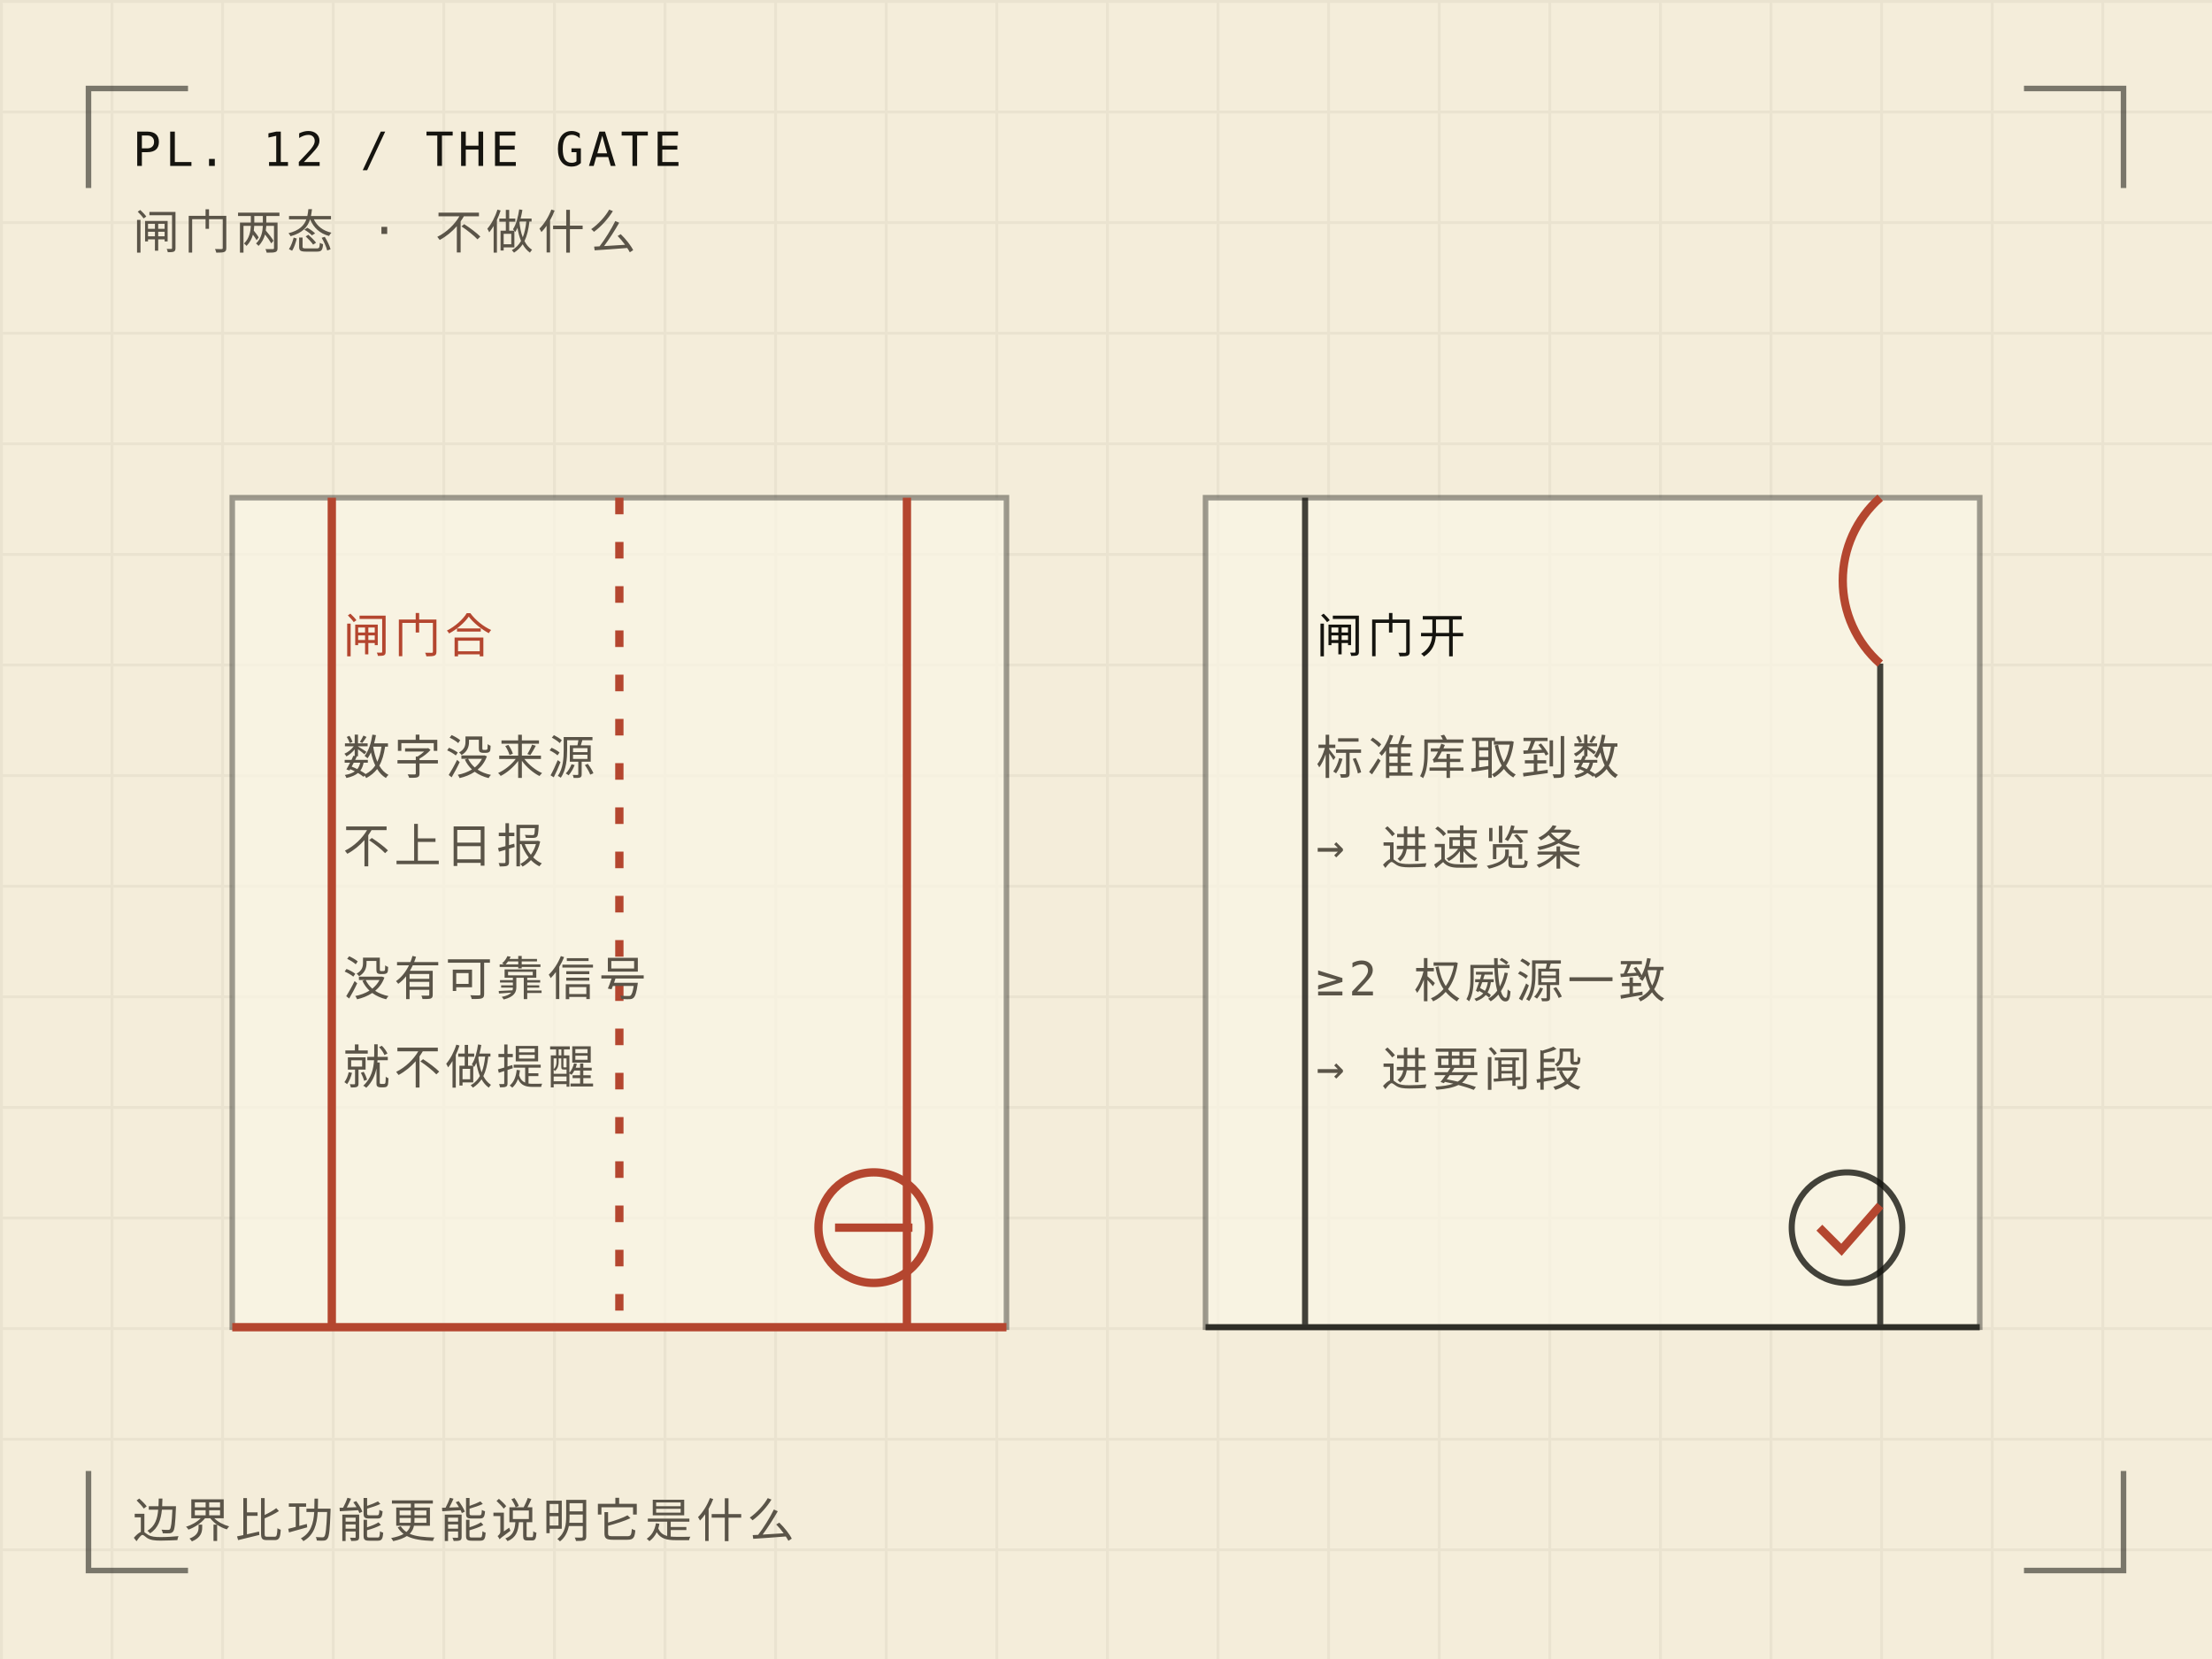
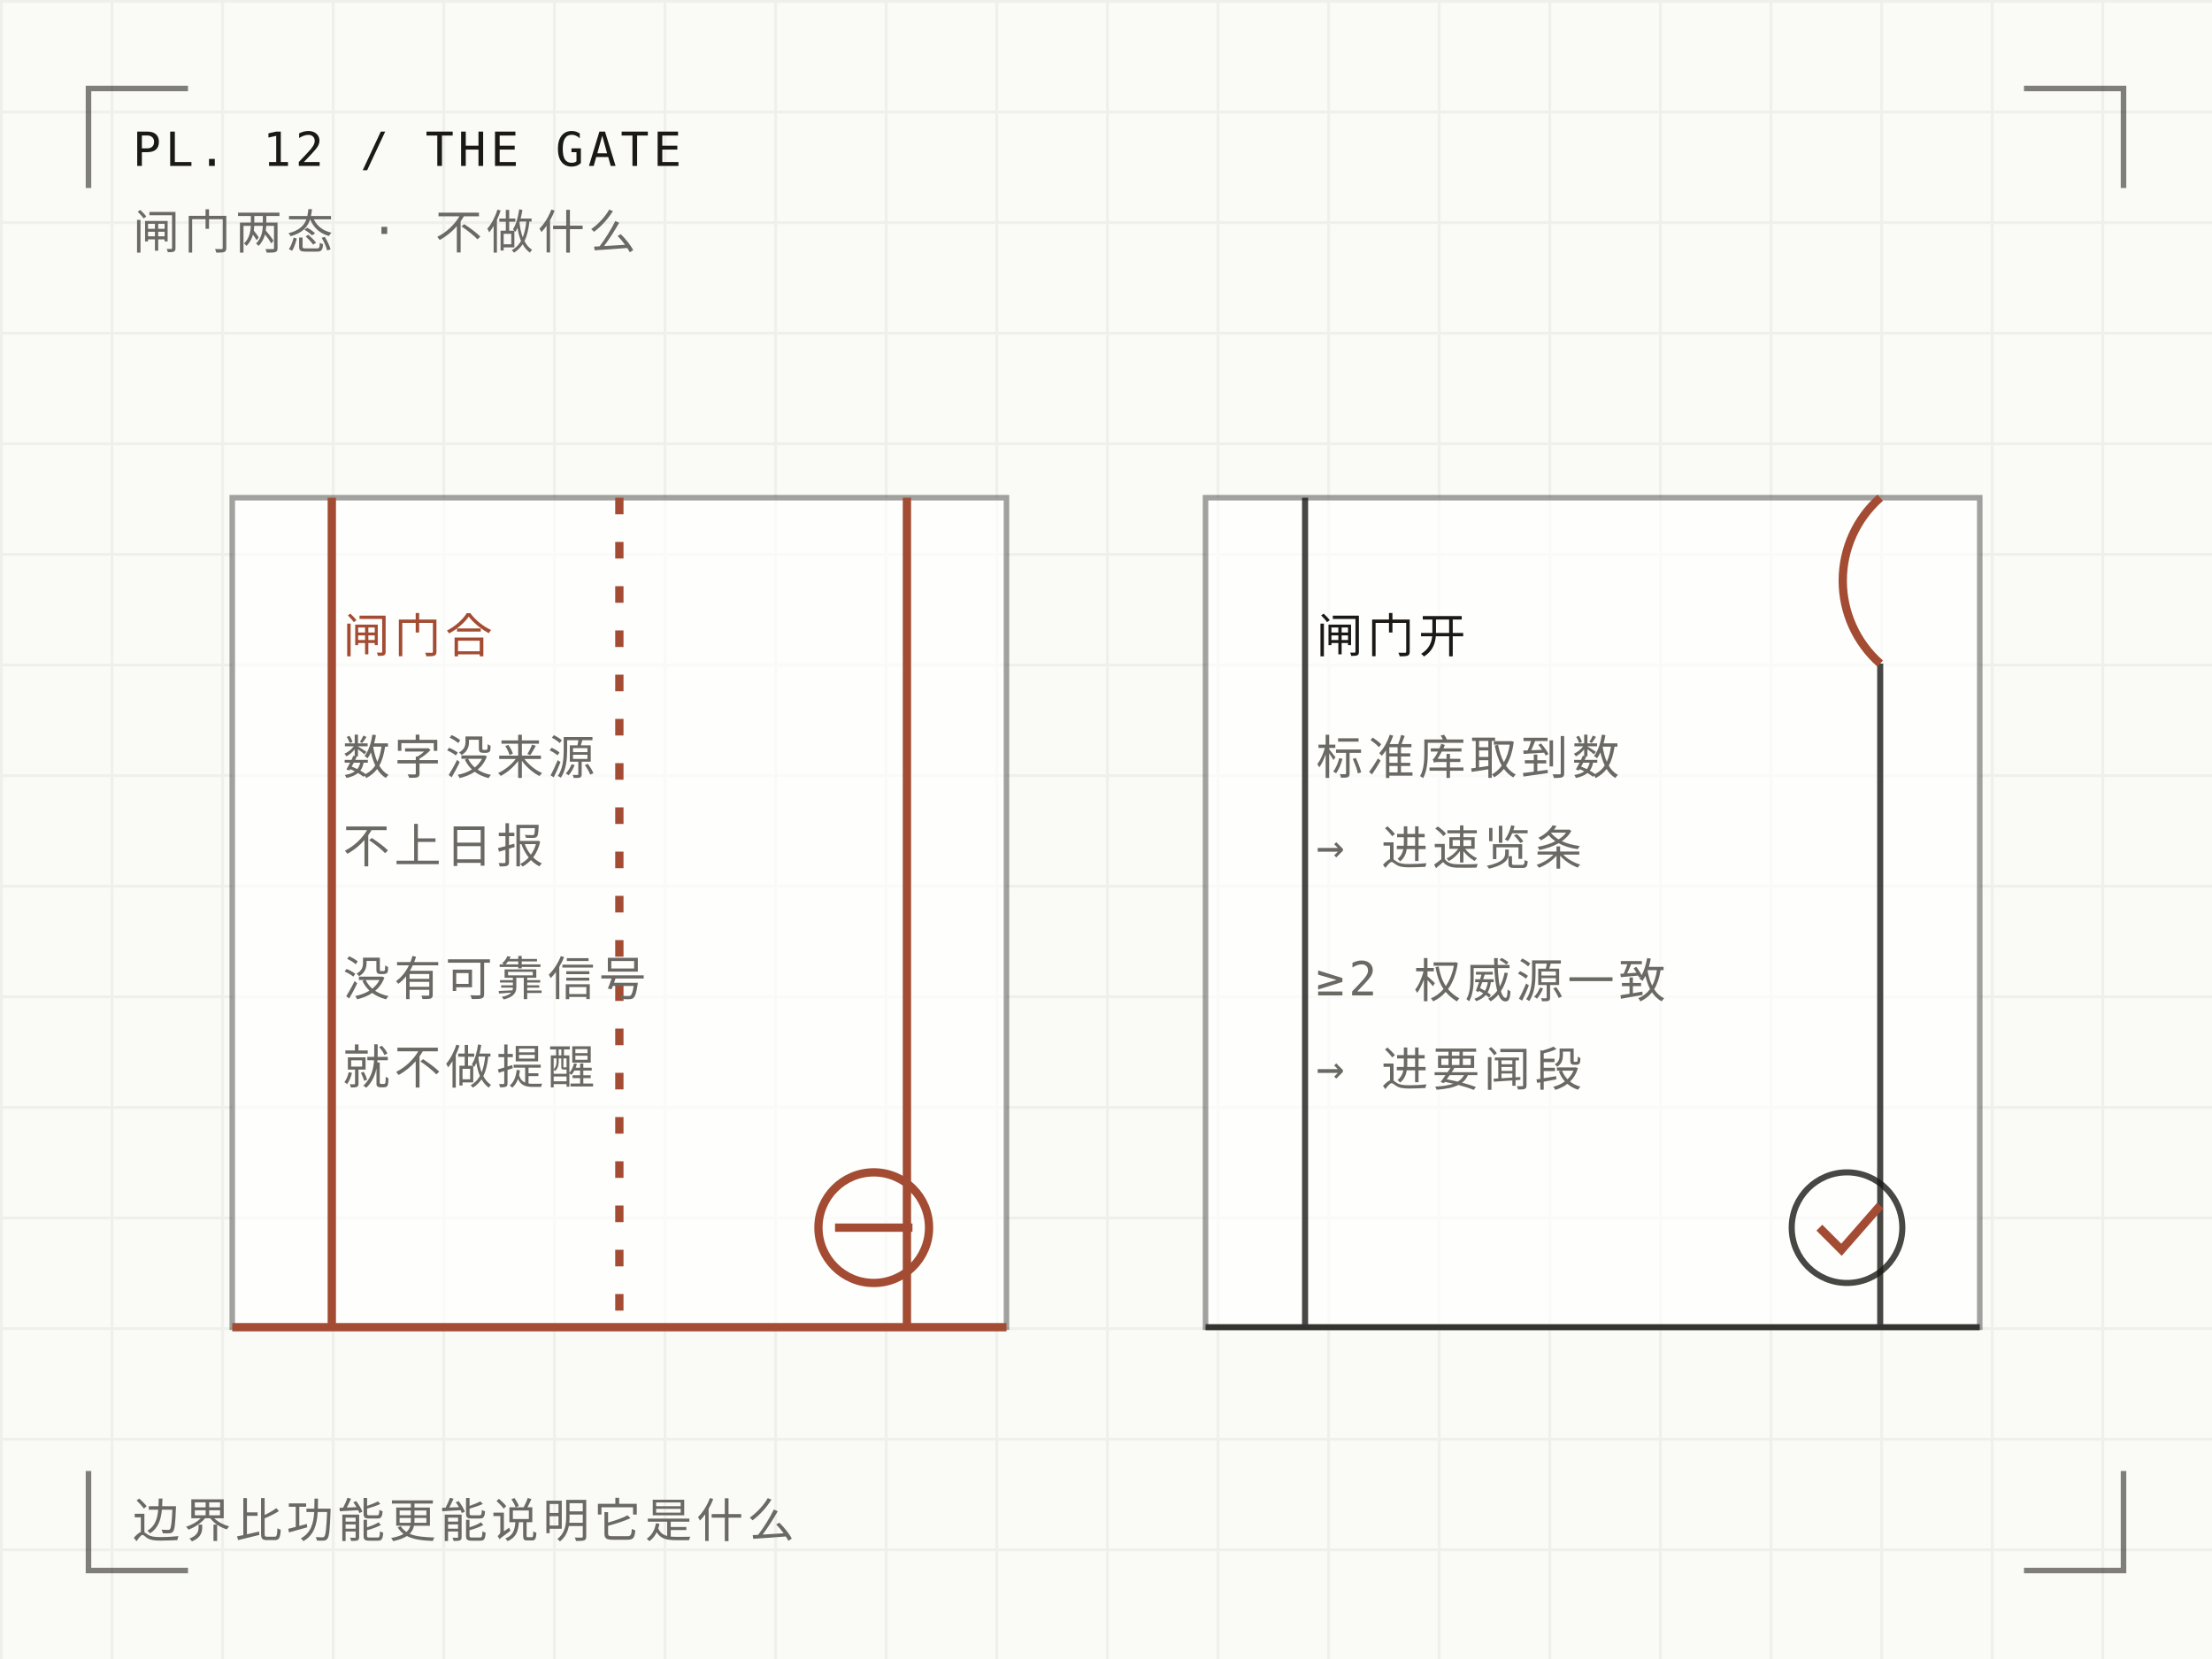
<svg xmlns="http://www.w3.org/2000/svg" viewBox="0 0 400 300" width="800" height="600" role="img" aria-label="板块图：闸门开合两态对照">
  <defs>
    <pattern id="g" width="20" height="20" patternUnits="userSpaceOnUse">
      <path class="grid" d="M20 0H0V20" />
    </pattern>
  </defs>
  <style>
- .paper{fill:#f4edda}
- .grid{stroke:#15140f;stroke-opacity:.05;fill:none}
- .frame{fill:none;stroke:#15140f;stroke-opacity:.55;stroke-width:1}
- .ln{fill:none;stroke:#15140f;stroke-opacity:.8;stroke-width:1.1}
- .ln-soft{fill:none;stroke:#15140f;stroke-opacity:.36;stroke-width:.9}
- .ln-c{fill:none;stroke:#b4462f;stroke-width:1.5}
+ .paper{fill:#fafaf7}
+ .grid{stroke:#1a1916;stroke-opacity:.05;fill:none}
+ .frame{fill:none;stroke:#1a1916;stroke-opacity:.55;stroke-width:1}
+ .ln{fill:none;stroke:#1a1916;stroke-opacity:.8;stroke-width:1.1}
+ .ln-soft{fill:none;stroke:#1a1916;stroke-opacity:.36;stroke-width:.9}
+ .ln-c{fill:none;stroke:#a34c33;stroke-width:1.5}
.dash{stroke-dasharray:3 5}
- .fill-i{fill:#15140f}
- .fill-i-soft{fill:#15140f;fill-opacity:.5}
- .fill-c{fill:#b4462f}
- .fill-c-soft{fill:#b4462f;fill-opacity:.12}
- .tx-i{fill:#15140f}
- .tx-m{fill:#5a5448}
- .tx-c{fill:#b4462f}
+ .fill-i{fill:#1a1916}
+ .fill-i-soft{fill:#1a1916;fill-opacity:.5}
+ .fill-c{fill:#a34c33}
+ .fill-c-soft{fill:#a34c33;fill-opacity:.12}
+ .tx-i{fill:#1a1916}
+ .tx-m{fill:#6b6964}
+ .tx-c{fill:#a34c33}
.mono{font-family:ui-monospace,Menlo,Consolas,monospace;font-size:8.5px;letter-spacing:.09em}
.mono-l{font-family:ui-monospace,Menlo,Consolas,monospace;font-size:11px;letter-spacing:.12em}
.serif{font-family:Georgia,'Songti SC','SimSun',serif}
- .card{fill:#faf5e6;fill-opacity:.7;stroke:#15140f;stroke-opacity:.4;stroke-width:1}
- .card-c{fill:#faf5e6;fill-opacity:.7;stroke:#b4462f;stroke-opacity:.55;stroke-width:1}
- .bar{fill:#15140f;fill-opacity:.16}
- .bar-c{fill:#b4462f;fill-opacity:.28}
- .chip{fill:#15140f;fill-opacity:.85}
- .chip-tx{fill:#f4edda}
+ .card{fill:#ffffff;fill-opacity:.7;stroke:#1a1916;stroke-opacity:.4;stroke-width:1}
+ .card-c{fill:#ffffff;fill-opacity:.7;stroke:#a34c33;stroke-opacity:.55;stroke-width:1}
+ .bar{fill:#1a1916;fill-opacity:.16}
+ .bar-c{fill:#a34c33;fill-opacity:.28}
+ .chip{fill:#1a1916;fill-opacity:.85}
+ .chip-tx{fill:#fafaf7}
@media (prefers-reduced-motion: no-preference){
.anim-fade{animation:afade .8s ease both}
.d1{animation-delay:.14s}
.d2{animation-delay:.28s}
.d3{animation-delay:.42s}
.d4{animation-delay:.56s}
}
@keyframes afade{from{opacity:0}to{opacity:1}}
</style>
  <rect width="400" height="300" class="paper" />
  <rect width="400" height="300" fill="url(#g)" />
  <g class="frame">
    <path d="M16 34V16H34" />
    <path d="M366 16H384V34" />
    <path d="M16 266V284H34" />
    <path d="M366 284H384V266" />
  </g>
  <text x="24" y="30" class="mono tx-i">PL. 12 / THE GATE</text>
  <text x="24" y="45" class="mono tx-m">闸门两态 · 不做什么</text>
  <rect x="42" y="90" width="140" height="150" class="card" />
  <path class="ln-c" d="M42 240h140M60 240V90M164 240V90" />
  <path class="ln-c dash" d="M112 90v150" />
  <text x="62" y="118" class="mono tx-c">闸门合</text>
  <text x="62" y="140" class="mono tx-m">数字没来源</text>
  <text x="62" y="156" class="mono tx-m">不上日报</text>
  <text x="62" y="180" class="mono tx-m">没有可靠信号</text>
  <text x="62" y="196" class="mono tx-m">就不做提醒</text>
  <circle cx="158" cy="222" r="10" class="ln-c" />
  <path class="ln-c" d="M151 222h14" />
  <rect x="218" y="90" width="140" height="150" class="card" />
  <path class="ln" d="M218 240h140M236 240V90M340 240V120" />
  <path class="ln-c" d="M340 120a20 20 0 0 1 0-30" transform="translate(0,0)" />
  <text x="238" y="118" class="mono tx-i">闸门开</text>
  <text x="238" y="140" class="mono tx-m">标准库取到数</text>
  <text x="238" y="156" class="mono tx-m">→ 进速览条</text>
  <text x="238" y="180" class="mono tx-m">≥2 权威源一致</text>
  <text x="238" y="196" class="mono tx-m">→ 进要闻段</text>
  <circle cx="334" cy="222" r="10" class="ln" />
  <path class="ln-c" d="M329 222l4 4 7-8" />
  <text x="24" y="278" class="mono tx-m">边界比功能更能说明它是什么</text>
</svg>
